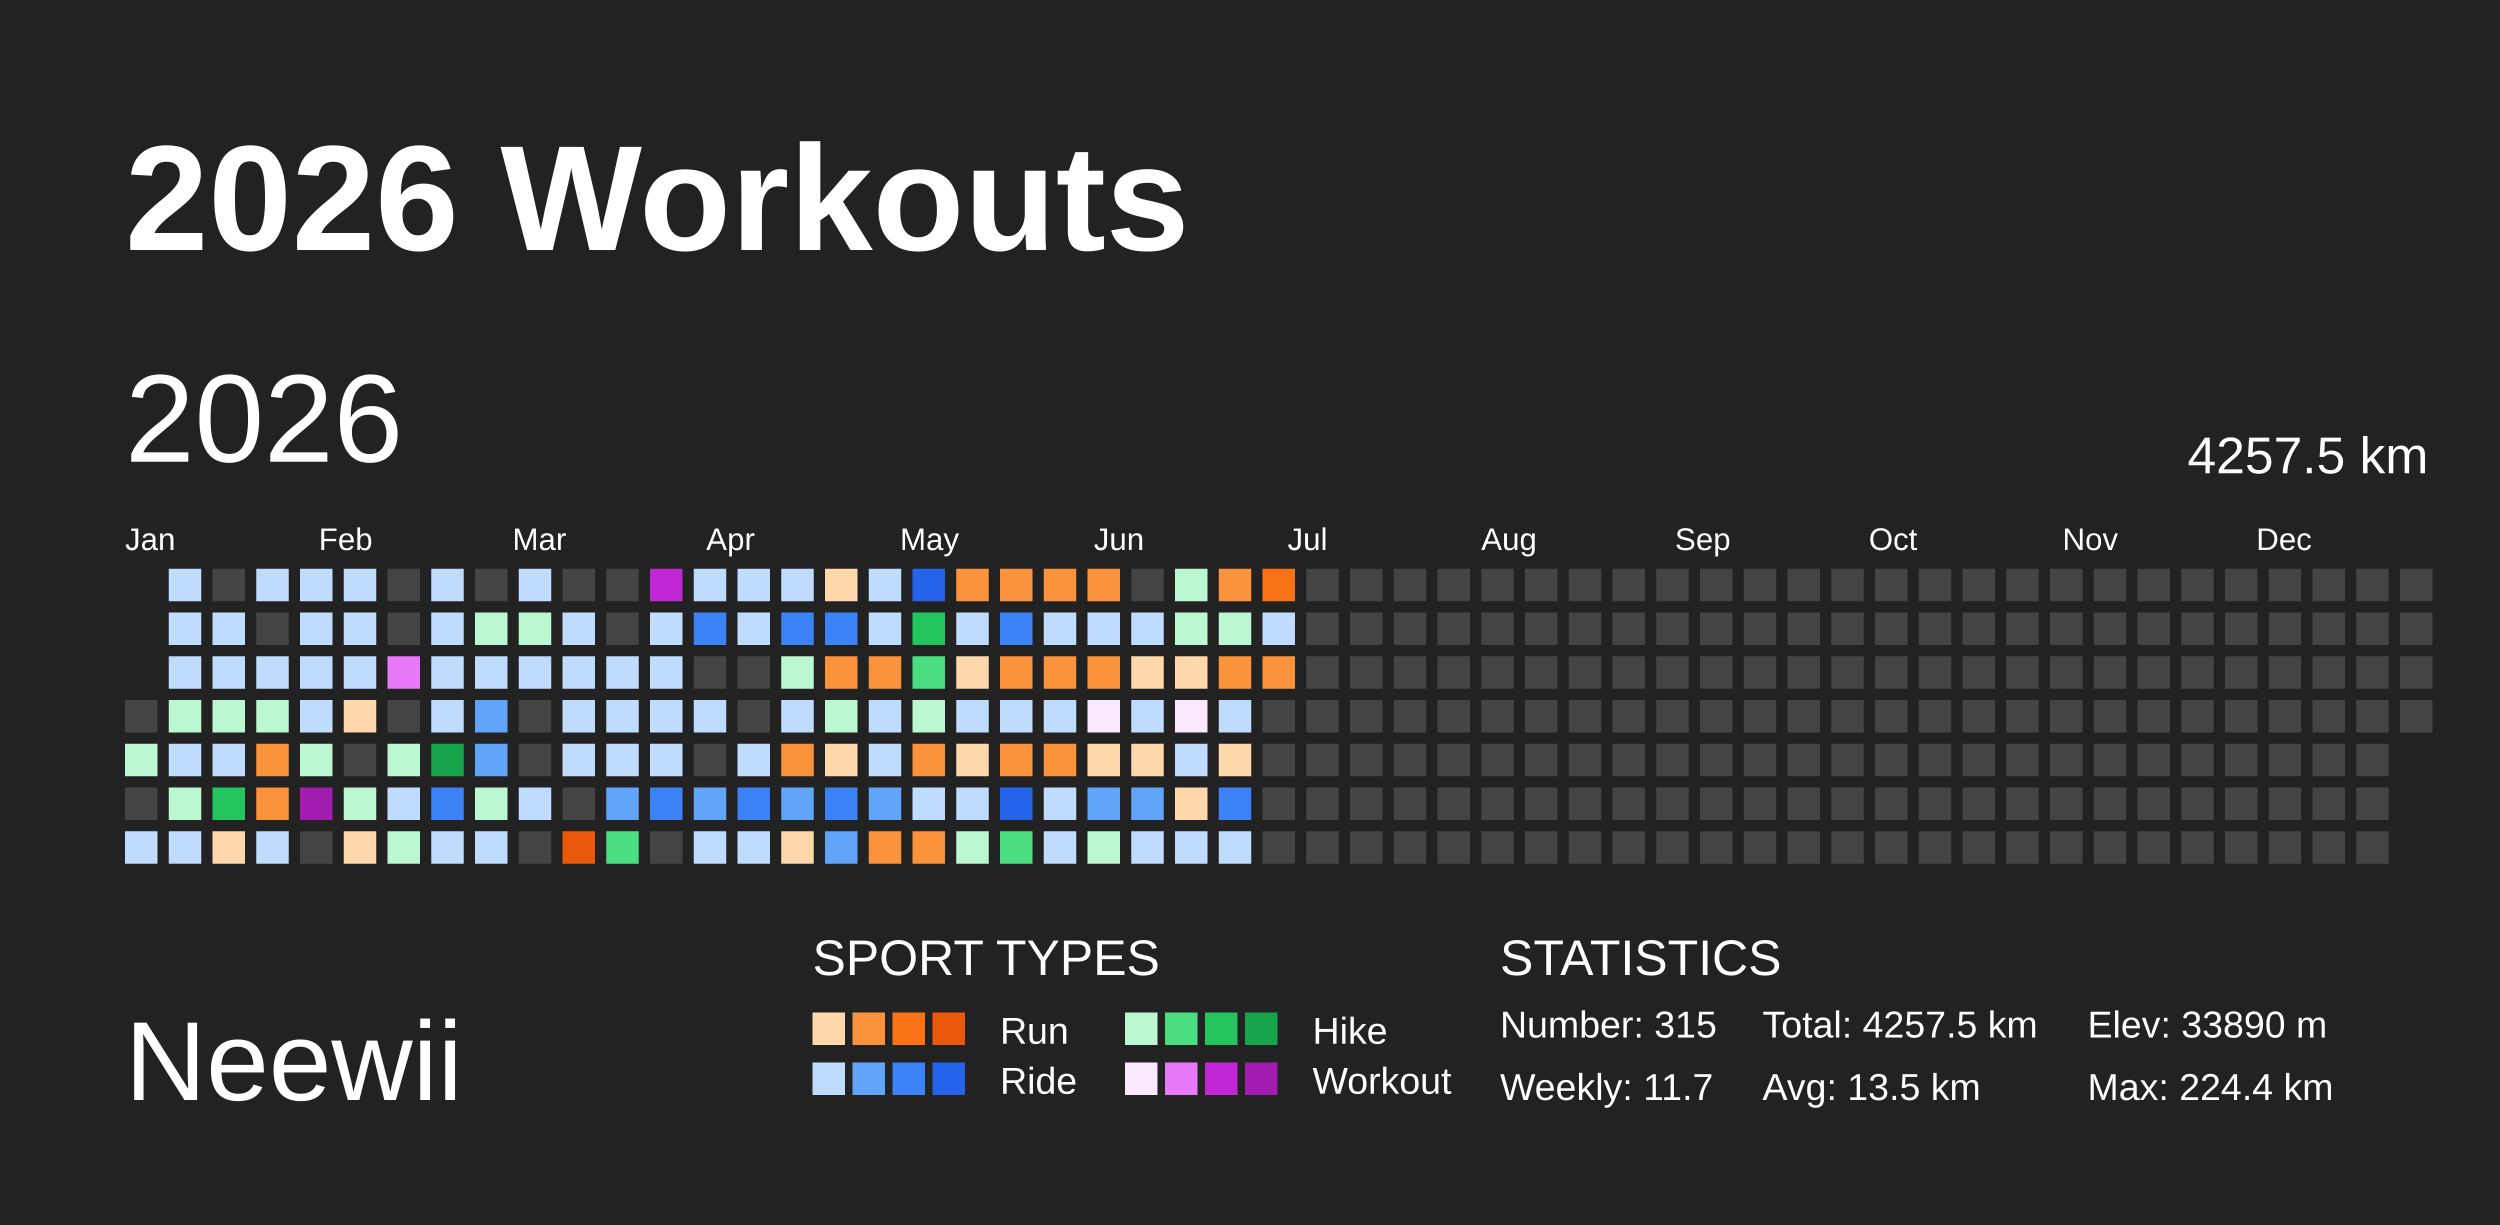
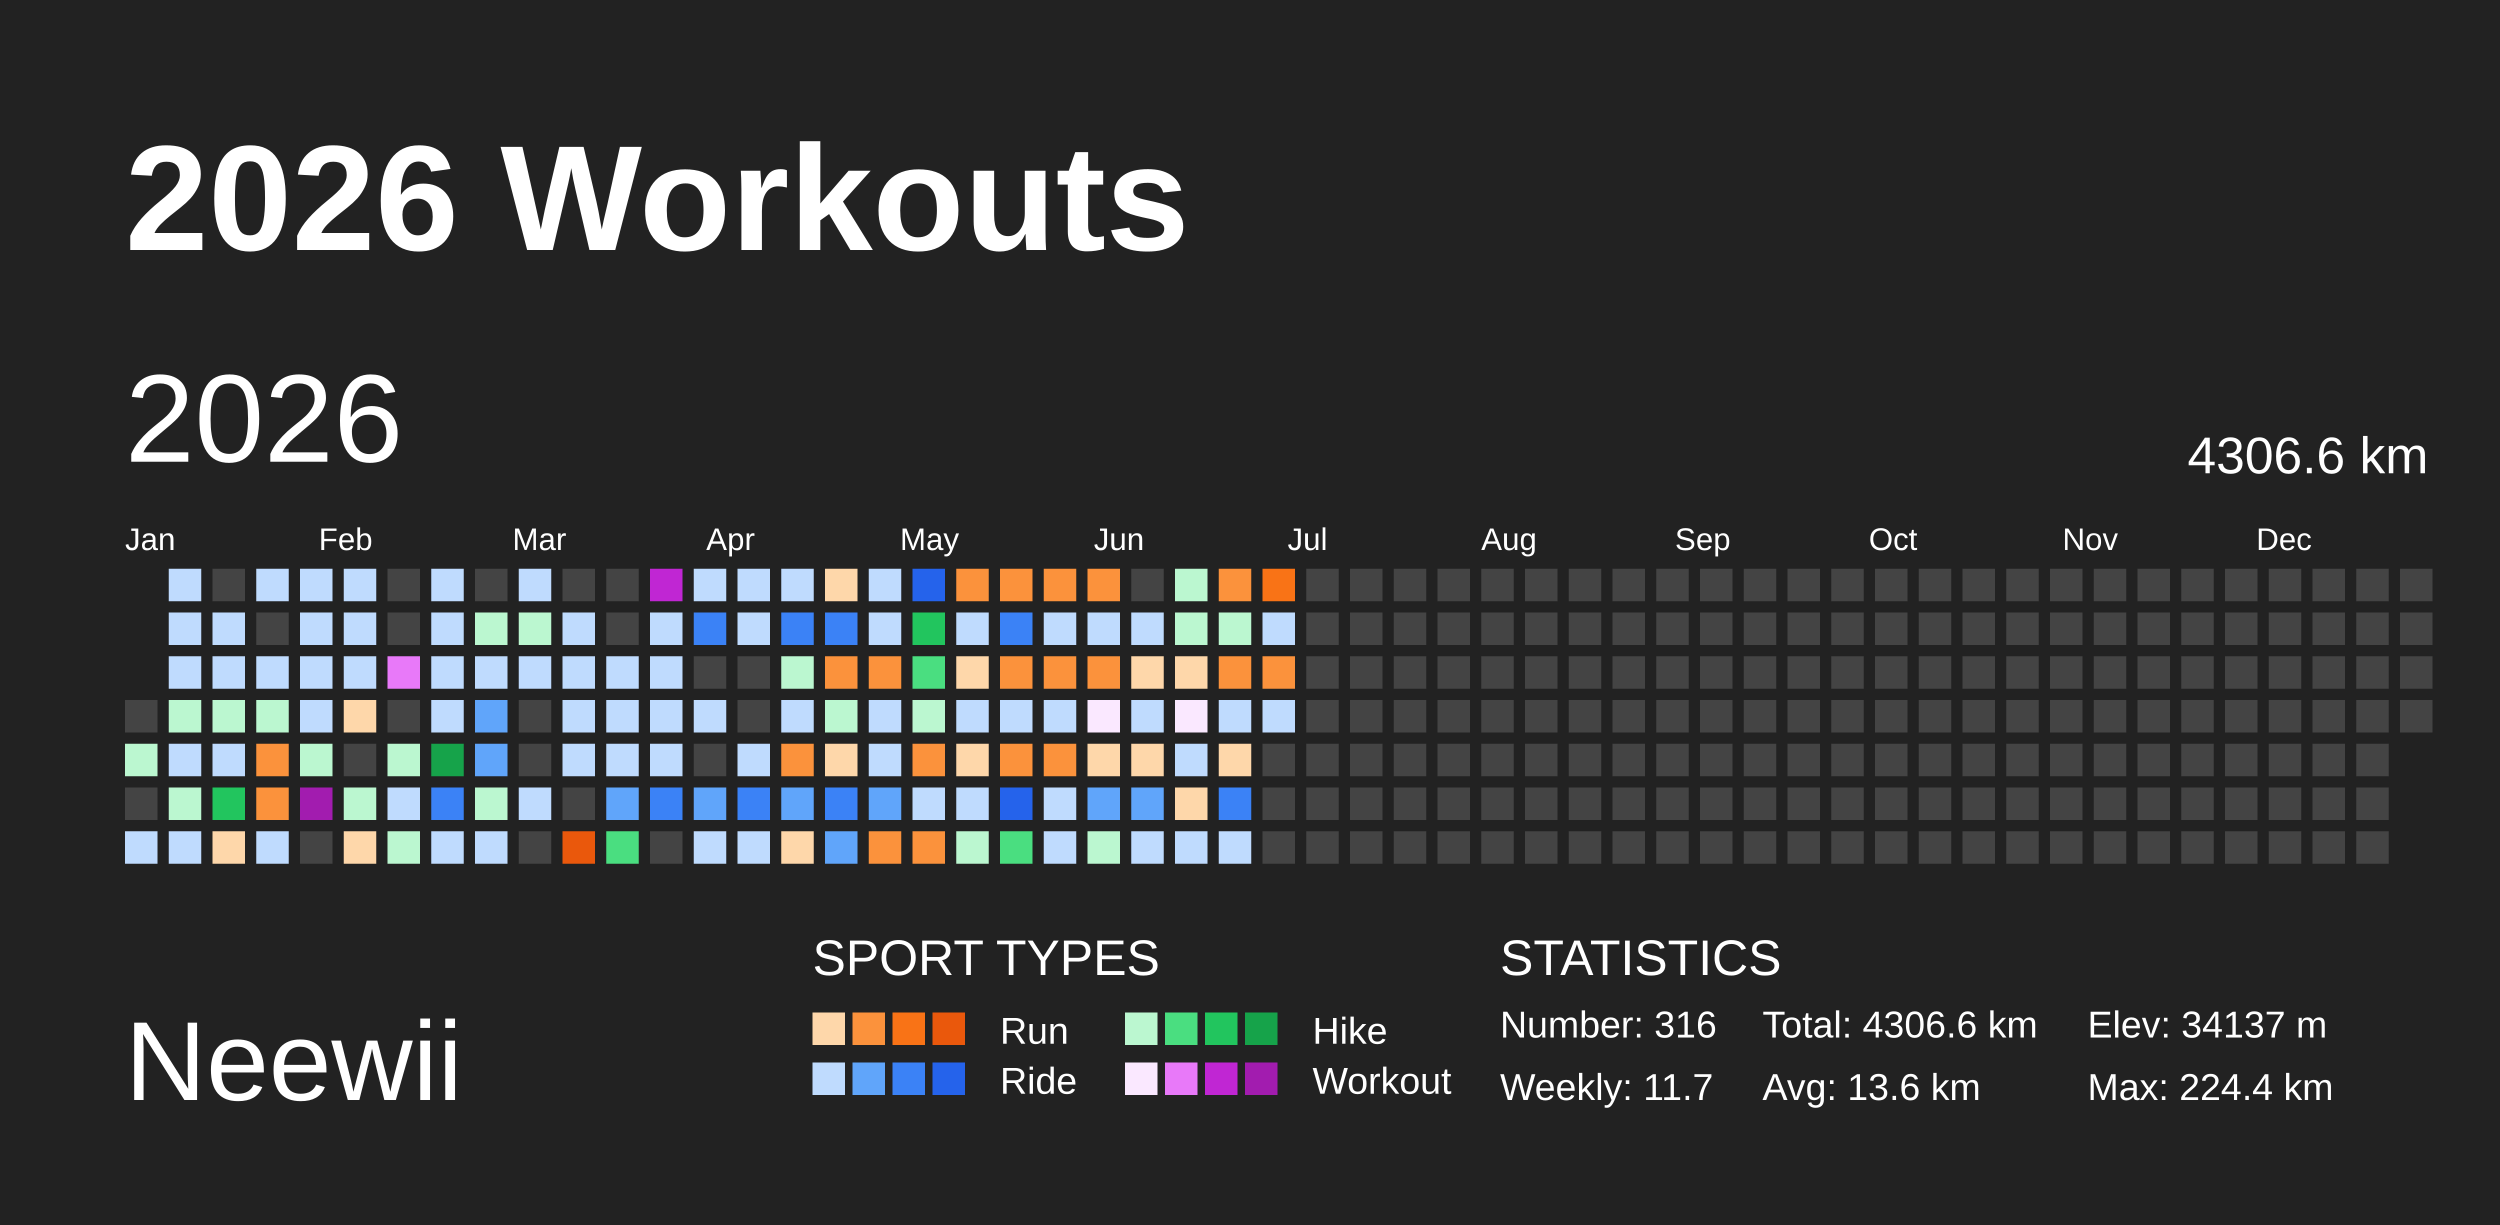
<svg xmlns="http://www.w3.org/2000/svg" baseProfile="full" height="98mm" version="1.1" viewBox="0,0,200,98" width="200mm">
  <defs />
  <rect fill="#222222" height="98" width="200" x="0" y="0" />
  <text fill="#FFFFFF" style="font-size:12px; font-family:Arial; font-weight:bold;" x="10" y="20">2026 Workouts</text>
  <text fill="#FFFFFF" style="font-size:9px; font-family:Arial" x="10" y="88">Neewii</text>
  <text fill="#FFFFFF" style="font-size:4px; font-family:Arial" x="65" y="78">SPORT TYPES</text>
  <rect fill="#fed7aa" height="2.6" width="2.6" x="65.0" y="81" />
  <rect fill="#fb923c" height="2.6" width="2.6" x="68.2" y="81" />
  <rect fill="#f97316" height="2.6" width="2.6" x="71.4" y="81" />
  <rect fill="#ea580c" height="2.6" width="2.6" x="74.6" y="81" />
  <text fill="#FFFFFF" style="font-size:3px; font-family:Arial" x="80" y="83.5">Run</text>
  <rect fill="#bbf7d0" height="2.6" width="2.6" x="90.0" y="81" />
  <rect fill="#4ade80" height="2.6" width="2.6" x="93.2" y="81" />
  <rect fill="#22c55e" height="2.6" width="2.6" x="96.4" y="81" />
  <rect fill="#16a34a" height="2.6" width="2.6" x="99.6" y="81" />
  <text fill="#FFFFFF" style="font-size:3px; font-family:Arial" x="105" y="83.5">Hike</text>
  <rect fill="#bfdbfe" height="2.6" width="2.6" x="65.0" y="85" />
  <rect fill="#60a5fa" height="2.6" width="2.6" x="68.2" y="85" />
  <rect fill="#3b82f6" height="2.6" width="2.6" x="71.4" y="85" />
  <rect fill="#2563eb" height="2.6" width="2.6" x="74.6" y="85" />
  <text fill="#FFFFFF" style="font-size:3px; font-family:Arial" x="80" y="87.5">Ride</text>
  <rect fill="#fae8ff" height="2.6" width="2.6" x="90.0" y="85" />
  <rect fill="#e879f9" height="2.6" width="2.6" x="93.2" y="85" />
  <rect fill="#c026d3" height="2.6" width="2.6" x="96.4" y="85" />
  <rect fill="#a21caf" height="2.6" width="2.6" x="99.6" y="85" />
  <text fill="#FFFFFF" style="font-size:3px; font-family:Arial" x="105" y="87.5">Workout</text>
  <text fill="#FFFFFF" style="font-size:4px; font-family:Arial" x="120" y="78">STATISTICS</text>
-   <text fill="#FFFFFF" style="font-size:3px; font-family:Arial" x="120" y="83">Number: 315</text>
+   <text fill="#FFFFFF" style="font-size:3px; font-family:Arial" x="120" y="83">Number: 316</text>
  <text fill="#FFFFFF" style="font-size:3px; font-family:Arial" x="120" y="88">Weekly: 11.7</text>
-   <text fill="#FFFFFF" style="font-size:3px; font-family:Arial" x="141" y="83">Total: 4257.5 km</text>
-   <text fill="#FFFFFF" style="font-size:3px; font-family:Arial" x="141" y="88">Avg: 13.5 km</text>
-   <text fill="#FFFFFF" style="font-size:3px; font-family:Arial" x="167" y="83">Elev: 33890 m</text>
+   <text fill="#FFFFFF" style="font-size:3px; font-family:Arial" x="141" y="83">Total: 4306.6 km</text>
+   <text fill="#FFFFFF" style="font-size:3px; font-family:Arial" x="141" y="88">Avg: 13.6 km</text>
+   <text fill="#FFFFFF" style="font-size:3px; font-family:Arial" x="167" y="83">Elev: 34137 m</text>
  <text fill="#FFFFFF" style="font-size:3px; font-family:Arial" x="167" y="88">Max: 224.4 km</text>
  <text dominant-baseline="hanging" fill="#FFFFFF" style="font-size:10.0px; font-family:Arial;" x="10" y="30">2026</text>
-   <text dominant-baseline="hanging" fill="#FFFFFF" style="font-size:4.125px; font-family:Arial;" x="175" y="35">4257.5 km</text>
+   <text dominant-baseline="hanging" fill="#FFFFFF" style="font-size:4.125px; font-family:Arial;" x="175" y="35">4306.6 km</text>
  <text fill="#FFFFFF" style="font-size:2.5px; font-family:Arial" x="10.0" y="44">Jan</text>
  <text fill="#FFFFFF" style="font-size:2.5px; font-family:Arial" x="25.5" y="44">Feb</text>
  <text fill="#FFFFFF" style="font-size:2.5px; font-family:Arial" x="41.0" y="44">Mar</text>
  <text fill="#FFFFFF" style="font-size:2.5px; font-family:Arial" x="56.5" y="44">Apr</text>
  <text fill="#FFFFFF" style="font-size:2.5px; font-family:Arial" x="72.0" y="44">May</text>
  <text fill="#FFFFFF" style="font-size:2.5px; font-family:Arial" x="87.5" y="44">Jun</text>
  <text fill="#FFFFFF" style="font-size:2.5px; font-family:Arial" x="103.0" y="44">Jul</text>
  <text fill="#FFFFFF" style="font-size:2.5px; font-family:Arial" x="118.5" y="44">Aug</text>
  <text fill="#FFFFFF" style="font-size:2.5px; font-family:Arial" x="134.0" y="44">Sep</text>
  <text fill="#FFFFFF" style="font-size:2.5px; font-family:Arial" x="149.5" y="44">Oct</text>
  <text fill="#FFFFFF" style="font-size:2.5px; font-family:Arial" x="165.0" y="44">Nov</text>
  <text fill="#FFFFFF" style="font-size:2.5px; font-family:Arial" x="180.5" y="44">Dec</text>
  <rect fill="#444444" height="2.6" width="2.6" x="10.0" y="56.0" />
  <rect fill="#bbf7d0" height="2.6" width="2.6" x="10.0" y="59.5" />
  <rect fill="#444444" height="2.6" width="2.6" x="10.0" y="63.0" />
  <rect fill="#bfdbfe" height="2.6" width="2.6" x="10.0" y="66.5" />
  <rect fill="#bfdbfe" height="2.6" width="2.6" x="13.5" y="45.5" />
  <rect fill="#bfdbfe" height="2.6" width="2.6" x="13.5" y="49.0" />
  <rect fill="#bfdbfe" height="2.6" width="2.6" x="13.5" y="52.5" />
  <rect fill="#bbf7d0" height="2.6" width="2.6" x="13.5" y="56.0" />
  <rect fill="#bfdbfe" height="2.6" width="2.6" x="13.5" y="59.5" />
  <rect fill="#bbf7d0" height="2.6" width="2.6" x="13.5" y="63.0" />
  <rect fill="#bfdbfe" height="2.6" width="2.6" x="13.5" y="66.5" />
  <rect fill="#444444" height="2.6" width="2.6" x="17.0" y="45.5" />
  <rect fill="#bfdbfe" height="2.6" width="2.6" x="17.0" y="49.0" />
  <rect fill="#bfdbfe" height="2.6" width="2.6" x="17.0" y="52.5" />
  <rect fill="#bbf7d0" height="2.6" width="2.6" x="17.0" y="56.0" />
  <rect fill="#bfdbfe" height="2.6" width="2.6" x="17.0" y="59.5" />
  <rect fill="#22c55e" height="2.6" width="2.6" x="17.0" y="63.0" />
  <rect fill="#fed7aa" height="2.6" width="2.6" x="17.0" y="66.5" />
  <rect fill="#bfdbfe" height="2.6" width="2.6" x="20.5" y="45.5" />
  <rect fill="#444444" height="2.6" width="2.6" x="20.5" y="49.0" />
  <rect fill="#bfdbfe" height="2.6" width="2.6" x="20.5" y="52.5" />
  <rect fill="#bbf7d0" height="2.6" width="2.6" x="20.5" y="56.0" />
  <rect fill="#fb923c" height="2.6" width="2.6" x="20.5" y="59.5" />
  <rect fill="#fb923c" height="2.6" width="2.6" x="20.5" y="63.0" />
  <rect fill="#bfdbfe" height="2.6" width="2.6" x="20.5" y="66.5" />
  <rect fill="#bfdbfe" height="2.6" width="2.6" x="24.0" y="45.5" />
  <rect fill="#bfdbfe" height="2.6" width="2.6" x="24.0" y="49.0" />
  <rect fill="#bfdbfe" height="2.6" width="2.6" x="24.0" y="52.5" />
  <rect fill="#bfdbfe" height="2.6" width="2.6" x="24.0" y="56.0" />
  <rect fill="#bbf7d0" height="2.6" width="2.6" x="24.0" y="59.5" />
  <rect fill="#a21caf" height="2.6" width="2.6" x="24.0" y="63.0" />
  <rect fill="#444444" height="2.6" width="2.6" x="24.0" y="66.5" />
  <rect fill="#bfdbfe" height="2.6" width="2.6" x="27.5" y="45.5" />
  <rect fill="#bfdbfe" height="2.6" width="2.6" x="27.5" y="49.0" />
  <rect fill="#bfdbfe" height="2.6" width="2.6" x="27.5" y="52.5" />
  <rect fill="#fed7aa" height="2.6" width="2.6" x="27.5" y="56.0" />
  <rect fill="#444444" height="2.6" width="2.6" x="27.5" y="59.5" />
  <rect fill="#bbf7d0" height="2.6" width="2.6" x="27.5" y="63.0" />
  <rect fill="#fed7aa" height="2.6" width="2.6" x="27.5" y="66.5" />
  <rect fill="#444444" height="2.6" width="2.6" x="31.0" y="45.5" />
  <rect fill="#444444" height="2.6" width="2.6" x="31.0" y="49.0" />
  <rect fill="#e879f9" height="2.6" width="2.6" x="31.0" y="52.5" />
  <rect fill="#444444" height="2.6" width="2.6" x="31.0" y="56.0" />
  <rect fill="#bbf7d0" height="2.6" width="2.6" x="31.0" y="59.5" />
  <rect fill="#bfdbfe" height="2.6" width="2.6" x="31.0" y="63.0" />
  <rect fill="#bbf7d0" height="2.6" width="2.6" x="31.0" y="66.5" />
  <rect fill="#bfdbfe" height="2.6" width="2.6" x="34.5" y="45.5" />
  <rect fill="#bfdbfe" height="2.6" width="2.6" x="34.5" y="49.0" />
  <rect fill="#bfdbfe" height="2.6" width="2.6" x="34.5" y="52.5" />
  <rect fill="#bfdbfe" height="2.6" width="2.6" x="34.5" y="56.0" />
  <rect fill="#16a34a" height="2.6" width="2.6" x="34.5" y="59.5" />
  <rect fill="#3b82f6" height="2.6" width="2.6" x="34.5" y="63.0" />
  <rect fill="#bfdbfe" height="2.6" width="2.6" x="34.5" y="66.5" />
  <rect fill="#444444" height="2.6" width="2.6" x="38.0" y="45.5" />
  <rect fill="#bbf7d0" height="2.6" width="2.6" x="38.0" y="49.0" />
  <rect fill="#bfdbfe" height="2.6" width="2.6" x="38.0" y="52.5" />
  <rect fill="#60a5fa" height="2.6" width="2.6" x="38.0" y="56.0" />
  <rect fill="#60a5fa" height="2.6" width="2.6" x="38.0" y="59.5" />
  <rect fill="#bbf7d0" height="2.6" width="2.6" x="38.0" y="63.0" />
  <rect fill="#bfdbfe" height="2.6" width="2.6" x="38.0" y="66.5" />
  <rect fill="#bfdbfe" height="2.6" width="2.6" x="41.5" y="45.5" />
  <rect fill="#bbf7d0" height="2.6" width="2.6" x="41.5" y="49.0" />
  <rect fill="#bfdbfe" height="2.6" width="2.6" x="41.5" y="52.5" />
  <rect fill="#444444" height="2.6" width="2.6" x="41.5" y="56.0" />
  <rect fill="#444444" height="2.6" width="2.6" x="41.5" y="59.5" />
  <rect fill="#bfdbfe" height="2.6" width="2.6" x="41.5" y="63.0" />
  <rect fill="#444444" height="2.6" width="2.6" x="41.5" y="66.5" />
  <rect fill="#444444" height="2.6" width="2.6" x="45.0" y="45.5" />
  <rect fill="#bfdbfe" height="2.6" width="2.6" x="45.0" y="49.0" />
  <rect fill="#bfdbfe" height="2.6" width="2.6" x="45.0" y="52.5" />
  <rect fill="#bfdbfe" height="2.6" width="2.6" x="45.0" y="56.0" />
  <rect fill="#bfdbfe" height="2.6" width="2.6" x="45.0" y="59.5" />
  <rect fill="#444444" height="2.6" width="2.6" x="45.0" y="63.0" />
  <rect fill="#ea580c" height="2.6" width="2.6" x="45.0" y="66.5" />
  <rect fill="#444444" height="2.6" width="2.6" x="48.5" y="45.5" />
  <rect fill="#444444" height="2.6" width="2.6" x="48.5" y="49.0" />
  <rect fill="#bfdbfe" height="2.6" width="2.6" x="48.5" y="52.5" />
  <rect fill="#bfdbfe" height="2.6" width="2.6" x="48.5" y="56.0" />
  <rect fill="#bfdbfe" height="2.6" width="2.6" x="48.5" y="59.5" />
  <rect fill="#60a5fa" height="2.6" width="2.6" x="48.5" y="63.0" />
  <rect fill="#4ade80" height="2.6" width="2.6" x="48.5" y="66.5" />
  <rect fill="#c026d3" height="2.6" width="2.6" x="52.0" y="45.5" />
  <rect fill="#bfdbfe" height="2.6" width="2.6" x="52.0" y="49.0" />
  <rect fill="#bfdbfe" height="2.6" width="2.6" x="52.0" y="52.5" />
  <rect fill="#bfdbfe" height="2.6" width="2.6" x="52.0" y="56.0" />
  <rect fill="#bfdbfe" height="2.6" width="2.6" x="52.0" y="59.5" />
  <rect fill="#3b82f6" height="2.6" width="2.6" x="52.0" y="63.0" />
  <rect fill="#444444" height="2.6" width="2.6" x="52.0" y="66.5" />
  <rect fill="#bfdbfe" height="2.6" width="2.6" x="55.5" y="45.5" />
  <rect fill="#3b82f6" height="2.6" width="2.6" x="55.5" y="49.0" />
  <rect fill="#444444" height="2.6" width="2.6" x="55.5" y="52.5" />
  <rect fill="#bfdbfe" height="2.6" width="2.6" x="55.5" y="56.0" />
  <rect fill="#444444" height="2.6" width="2.6" x="55.5" y="59.5" />
  <rect fill="#60a5fa" height="2.6" width="2.6" x="55.5" y="63.0" />
  <rect fill="#bfdbfe" height="2.6" width="2.6" x="55.5" y="66.5" />
  <rect fill="#bfdbfe" height="2.6" width="2.6" x="59.0" y="45.5" />
  <rect fill="#bfdbfe" height="2.6" width="2.6" x="59.0" y="49.0" />
  <rect fill="#444444" height="2.6" width="2.6" x="59.0" y="52.5" />
  <rect fill="#444444" height="2.6" width="2.6" x="59.0" y="56.0" />
  <rect fill="#bfdbfe" height="2.6" width="2.6" x="59.0" y="59.5" />
  <rect fill="#3b82f6" height="2.6" width="2.6" x="59.0" y="63.0" />
  <rect fill="#bfdbfe" height="2.6" width="2.6" x="59.0" y="66.5" />
  <rect fill="#bfdbfe" height="2.6" width="2.6" x="62.5" y="45.5" />
  <rect fill="#3b82f6" height="2.6" width="2.6" x="62.5" y="49.0" />
  <rect fill="#bbf7d0" height="2.6" width="2.6" x="62.5" y="52.5" />
  <rect fill="#bfdbfe" height="2.6" width="2.6" x="62.5" y="56.0" />
  <rect fill="#fb923c" height="2.6" width="2.6" x="62.5" y="59.5" />
  <rect fill="#60a5fa" height="2.6" width="2.6" x="62.5" y="63.0" />
  <rect fill="#fed7aa" height="2.6" width="2.6" x="62.5" y="66.5" />
  <rect fill="#fed7aa" height="2.6" width="2.6" x="66.0" y="45.5" />
  <rect fill="#3b82f6" height="2.6" width="2.6" x="66.0" y="49.0" />
  <rect fill="#fb923c" height="2.6" width="2.6" x="66.0" y="52.5" />
  <rect fill="#bbf7d0" height="2.6" width="2.6" x="66.0" y="56.0" />
  <rect fill="#fed7aa" height="2.6" width="2.6" x="66.0" y="59.5" />
  <rect fill="#3b82f6" height="2.6" width="2.6" x="66.0" y="63.0" />
  <rect fill="#60a5fa" height="2.6" width="2.6" x="66.0" y="66.5" />
  <rect fill="#bfdbfe" height="2.6" width="2.6" x="69.5" y="45.5" />
  <rect fill="#bfdbfe" height="2.6" width="2.6" x="69.5" y="49.0" />
  <rect fill="#fb923c" height="2.6" width="2.6" x="69.5" y="52.5" />
  <rect fill="#bfdbfe" height="2.6" width="2.6" x="69.5" y="56.0" />
  <rect fill="#bfdbfe" height="2.6" width="2.6" x="69.5" y="59.5" />
  <rect fill="#60a5fa" height="2.6" width="2.6" x="69.5" y="63.0" />
  <rect fill="#fb923c" height="2.6" width="2.6" x="69.5" y="66.5" />
  <rect fill="#2563eb" height="2.6" width="2.6" x="73.0" y="45.5" />
  <rect fill="#22c55e" height="2.6" width="2.6" x="73.0" y="49.0" />
  <rect fill="#4ade80" height="2.6" width="2.6" x="73.0" y="52.5" />
  <rect fill="#bbf7d0" height="2.6" width="2.6" x="73.0" y="56.0" />
  <rect fill="#fb923c" height="2.6" width="2.6" x="73.0" y="59.5" />
  <rect fill="#bfdbfe" height="2.6" width="2.6" x="73.0" y="63.0" />
  <rect fill="#fb923c" height="2.6" width="2.6" x="73.0" y="66.5" />
  <rect fill="#fb923c" height="2.6" width="2.6" x="76.5" y="45.5" />
  <rect fill="#bfdbfe" height="2.6" width="2.6" x="76.5" y="49.0" />
  <rect fill="#fed7aa" height="2.6" width="2.6" x="76.5" y="52.5" />
  <rect fill="#bfdbfe" height="2.6" width="2.6" x="76.5" y="56.0" />
  <rect fill="#fed7aa" height="2.6" width="2.6" x="76.5" y="59.5" />
  <rect fill="#bfdbfe" height="2.6" width="2.6" x="76.5" y="63.0" />
  <rect fill="#bbf7d0" height="2.6" width="2.6" x="76.5" y="66.5" />
  <rect fill="#fb923c" height="2.6" width="2.6" x="80.0" y="45.5" />
  <rect fill="#3b82f6" height="2.6" width="2.6" x="80.0" y="49.0" />
  <rect fill="#fb923c" height="2.6" width="2.6" x="80.0" y="52.5" />
  <rect fill="#bfdbfe" height="2.6" width="2.6" x="80.0" y="56.0" />
  <rect fill="#fb923c" height="2.6" width="2.6" x="80.0" y="59.5" />
  <rect fill="#2563eb" height="2.6" width="2.6" x="80.0" y="63.0" />
  <rect fill="#4ade80" height="2.6" width="2.6" x="80.0" y="66.5" />
  <rect fill="#fb923c" height="2.6" width="2.6" x="83.5" y="45.5" />
  <rect fill="#bfdbfe" height="2.6" width="2.6" x="83.5" y="49.0" />
  <rect fill="#fb923c" height="2.6" width="2.6" x="83.5" y="52.5" />
  <rect fill="#bfdbfe" height="2.6" width="2.6" x="83.5" y="56.0" />
  <rect fill="#fb923c" height="2.6" width="2.6" x="83.5" y="59.5" />
  <rect fill="#bfdbfe" height="2.6" width="2.6" x="83.5" y="63.0" />
  <rect fill="#bfdbfe" height="2.6" width="2.6" x="83.5" y="66.5" />
  <rect fill="#fb923c" height="2.6" width="2.6" x="87.0" y="45.5" />
  <rect fill="#bfdbfe" height="2.6" width="2.6" x="87.0" y="49.0" />
  <rect fill="#fb923c" height="2.6" width="2.6" x="87.0" y="52.5" />
  <rect fill="#fae8ff" height="2.6" width="2.6" x="87.0" y="56.0" />
  <rect fill="#fed7aa" height="2.6" width="2.6" x="87.0" y="59.5" />
  <rect fill="#60a5fa" height="2.6" width="2.6" x="87.0" y="63.0" />
  <rect fill="#bbf7d0" height="2.6" width="2.6" x="87.0" y="66.5" />
  <rect fill="#444444" height="2.6" width="2.6" x="90.5" y="45.5" />
  <rect fill="#bfdbfe" height="2.6" width="2.6" x="90.5" y="49.0" />
  <rect fill="#fed7aa" height="2.6" width="2.6" x="90.5" y="52.5" />
  <rect fill="#bfdbfe" height="2.6" width="2.6" x="90.5" y="56.0" />
  <rect fill="#fed7aa" height="2.6" width="2.6" x="90.5" y="59.5" />
  <rect fill="#60a5fa" height="2.6" width="2.6" x="90.5" y="63.0" />
  <rect fill="#bfdbfe" height="2.6" width="2.6" x="90.5" y="66.5" />
  <rect fill="#bbf7d0" height="2.6" width="2.6" x="94.0" y="45.5" />
  <rect fill="#bbf7d0" height="2.6" width="2.6" x="94.0" y="49.0" />
  <rect fill="#fed7aa" height="2.6" width="2.6" x="94.0" y="52.5" />
  <rect fill="#fae8ff" height="2.6" width="2.6" x="94.0" y="56.0" />
  <rect fill="#bfdbfe" height="2.6" width="2.6" x="94.0" y="59.5" />
  <rect fill="#fed7aa" height="2.6" width="2.6" x="94.0" y="63.0" />
  <rect fill="#bfdbfe" height="2.6" width="2.6" x="94.0" y="66.5" />
  <rect fill="#fb923c" height="2.6" width="2.6" x="97.5" y="45.5" />
  <rect fill="#bbf7d0" height="2.6" width="2.6" x="97.5" y="49.0" />
  <rect fill="#fb923c" height="2.6" width="2.6" x="97.5" y="52.5" />
  <rect fill="#bfdbfe" height="2.6" width="2.6" x="97.5" y="56.0" />
  <rect fill="#fed7aa" height="2.6" width="2.6" x="97.5" y="59.5" />
  <rect fill="#3b82f6" height="2.6" width="2.6" x="97.5" y="63.0" />
  <rect fill="#bfdbfe" height="2.6" width="2.6" x="97.5" y="66.5" />
  <rect fill="#f97316" height="2.6" width="2.6" x="101.0" y="45.5" />
  <rect fill="#bfdbfe" height="2.6" width="2.6" x="101.0" y="49.0" />
  <rect fill="#fb923c" height="2.6" width="2.6" x="101.0" y="52.5" />
-   <rect fill="#444444" height="2.6" width="2.6" x="101.0" y="56.0" />
+   <rect fill="#bfdbfe" height="2.6" width="2.6" x="101.0" y="56.0" />
  <rect fill="#444444" height="2.6" width="2.6" x="101.0" y="59.5" />
  <rect fill="#444444" height="2.6" width="2.6" x="101.0" y="63.0" />
  <rect fill="#444444" height="2.6" width="2.6" x="101.0" y="66.5" />
  <rect fill="#444444" height="2.6" width="2.6" x="104.5" y="45.5" />
  <rect fill="#444444" height="2.6" width="2.6" x="104.5" y="49.0" />
  <rect fill="#444444" height="2.6" width="2.6" x="104.5" y="52.5" />
  <rect fill="#444444" height="2.6" width="2.6" x="104.5" y="56.0" />
  <rect fill="#444444" height="2.6" width="2.6" x="104.5" y="59.5" />
  <rect fill="#444444" height="2.6" width="2.6" x="104.5" y="63.0" />
  <rect fill="#444444" height="2.6" width="2.6" x="104.5" y="66.5" />
  <rect fill="#444444" height="2.6" width="2.6" x="108.0" y="45.5" />
  <rect fill="#444444" height="2.6" width="2.6" x="108.0" y="49.0" />
  <rect fill="#444444" height="2.6" width="2.6" x="108.0" y="52.5" />
  <rect fill="#444444" height="2.6" width="2.6" x="108.0" y="56.0" />
  <rect fill="#444444" height="2.6" width="2.6" x="108.0" y="59.5" />
  <rect fill="#444444" height="2.6" width="2.6" x="108.0" y="63.0" />
  <rect fill="#444444" height="2.6" width="2.6" x="108.0" y="66.5" />
  <rect fill="#444444" height="2.6" width="2.6" x="111.5" y="45.5" />
  <rect fill="#444444" height="2.6" width="2.6" x="111.5" y="49.0" />
  <rect fill="#444444" height="2.6" width="2.6" x="111.5" y="52.5" />
  <rect fill="#444444" height="2.6" width="2.6" x="111.5" y="56.0" />
  <rect fill="#444444" height="2.6" width="2.6" x="111.5" y="59.5" />
  <rect fill="#444444" height="2.6" width="2.6" x="111.5" y="63.0" />
  <rect fill="#444444" height="2.6" width="2.6" x="111.5" y="66.5" />
  <rect fill="#444444" height="2.6" width="2.6" x="115.0" y="45.5" />
  <rect fill="#444444" height="2.6" width="2.6" x="115.0" y="49.0" />
  <rect fill="#444444" height="2.6" width="2.6" x="115.0" y="52.5" />
  <rect fill="#444444" height="2.6" width="2.6" x="115.0" y="56.0" />
  <rect fill="#444444" height="2.6" width="2.6" x="115.0" y="59.5" />
  <rect fill="#444444" height="2.6" width="2.6" x="115.0" y="63.0" />
  <rect fill="#444444" height="2.6" width="2.6" x="115.0" y="66.5" />
  <rect fill="#444444" height="2.6" width="2.6" x="118.5" y="45.5" />
  <rect fill="#444444" height="2.6" width="2.6" x="118.5" y="49.0" />
  <rect fill="#444444" height="2.6" width="2.6" x="118.5" y="52.5" />
  <rect fill="#444444" height="2.6" width="2.6" x="118.5" y="56.0" />
  <rect fill="#444444" height="2.6" width="2.6" x="118.5" y="59.5" />
  <rect fill="#444444" height="2.6" width="2.6" x="118.5" y="63.0" />
  <rect fill="#444444" height="2.6" width="2.6" x="118.5" y="66.5" />
  <rect fill="#444444" height="2.6" width="2.6" x="122.0" y="45.5" />
  <rect fill="#444444" height="2.6" width="2.6" x="122.0" y="49.0" />
  <rect fill="#444444" height="2.6" width="2.6" x="122.0" y="52.5" />
  <rect fill="#444444" height="2.6" width="2.6" x="122.0" y="56.0" />
  <rect fill="#444444" height="2.6" width="2.6" x="122.0" y="59.5" />
  <rect fill="#444444" height="2.6" width="2.6" x="122.0" y="63.0" />
  <rect fill="#444444" height="2.6" width="2.6" x="122.0" y="66.5" />
  <rect fill="#444444" height="2.6" width="2.6" x="125.5" y="45.5" />
  <rect fill="#444444" height="2.6" width="2.6" x="125.5" y="49.0" />
  <rect fill="#444444" height="2.6" width="2.6" x="125.5" y="52.5" />
  <rect fill="#444444" height="2.6" width="2.6" x="125.5" y="56.0" />
  <rect fill="#444444" height="2.6" width="2.6" x="125.5" y="59.5" />
  <rect fill="#444444" height="2.6" width="2.6" x="125.5" y="63.0" />
  <rect fill="#444444" height="2.6" width="2.6" x="125.5" y="66.5" />
  <rect fill="#444444" height="2.6" width="2.6" x="129.0" y="45.5" />
  <rect fill="#444444" height="2.6" width="2.6" x="129.0" y="49.0" />
  <rect fill="#444444" height="2.6" width="2.6" x="129.0" y="52.5" />
  <rect fill="#444444" height="2.6" width="2.6" x="129.0" y="56.0" />
  <rect fill="#444444" height="2.6" width="2.6" x="129.0" y="59.5" />
  <rect fill="#444444" height="2.6" width="2.6" x="129.0" y="63.0" />
  <rect fill="#444444" height="2.6" width="2.6" x="129.0" y="66.5" />
  <rect fill="#444444" height="2.6" width="2.6" x="132.5" y="45.5" />
  <rect fill="#444444" height="2.6" width="2.6" x="132.5" y="49.0" />
  <rect fill="#444444" height="2.6" width="2.6" x="132.5" y="52.5" />
  <rect fill="#444444" height="2.6" width="2.6" x="132.5" y="56.0" />
  <rect fill="#444444" height="2.6" width="2.6" x="132.5" y="59.5" />
  <rect fill="#444444" height="2.6" width="2.6" x="132.5" y="63.0" />
  <rect fill="#444444" height="2.6" width="2.6" x="132.5" y="66.5" />
  <rect fill="#444444" height="2.6" width="2.6" x="136.0" y="45.5" />
  <rect fill="#444444" height="2.6" width="2.6" x="136.0" y="49.0" />
  <rect fill="#444444" height="2.6" width="2.6" x="136.0" y="52.5" />
  <rect fill="#444444" height="2.6" width="2.6" x="136.0" y="56.0" />
  <rect fill="#444444" height="2.6" width="2.6" x="136.0" y="59.5" />
  <rect fill="#444444" height="2.6" width="2.6" x="136.0" y="63.0" />
  <rect fill="#444444" height="2.6" width="2.6" x="136.0" y="66.5" />
  <rect fill="#444444" height="2.6" width="2.6" x="139.5" y="45.5" />
  <rect fill="#444444" height="2.6" width="2.6" x="139.5" y="49.0" />
  <rect fill="#444444" height="2.6" width="2.6" x="139.5" y="52.5" />
  <rect fill="#444444" height="2.6" width="2.6" x="139.5" y="56.0" />
  <rect fill="#444444" height="2.6" width="2.6" x="139.5" y="59.5" />
  <rect fill="#444444" height="2.6" width="2.6" x="139.5" y="63.0" />
  <rect fill="#444444" height="2.6" width="2.6" x="139.5" y="66.5" />
  <rect fill="#444444" height="2.6" width="2.6" x="143.0" y="45.5" />
  <rect fill="#444444" height="2.6" width="2.6" x="143.0" y="49.0" />
  <rect fill="#444444" height="2.6" width="2.6" x="143.0" y="52.5" />
  <rect fill="#444444" height="2.6" width="2.6" x="143.0" y="56.0" />
  <rect fill="#444444" height="2.6" width="2.6" x="143.0" y="59.5" />
  <rect fill="#444444" height="2.6" width="2.6" x="143.0" y="63.0" />
  <rect fill="#444444" height="2.6" width="2.6" x="143.0" y="66.5" />
  <rect fill="#444444" height="2.6" width="2.6" x="146.5" y="45.5" />
  <rect fill="#444444" height="2.6" width="2.6" x="146.5" y="49.0" />
  <rect fill="#444444" height="2.6" width="2.6" x="146.5" y="52.5" />
  <rect fill="#444444" height="2.6" width="2.6" x="146.5" y="56.0" />
  <rect fill="#444444" height="2.6" width="2.6" x="146.5" y="59.5" />
  <rect fill="#444444" height="2.6" width="2.6" x="146.5" y="63.0" />
  <rect fill="#444444" height="2.6" width="2.6" x="146.5" y="66.5" />
  <rect fill="#444444" height="2.6" width="2.6" x="150.0" y="45.5" />
  <rect fill="#444444" height="2.6" width="2.6" x="150.0" y="49.0" />
  <rect fill="#444444" height="2.6" width="2.6" x="150.0" y="52.5" />
  <rect fill="#444444" height="2.6" width="2.6" x="150.0" y="56.0" />
  <rect fill="#444444" height="2.6" width="2.6" x="150.0" y="59.5" />
  <rect fill="#444444" height="2.6" width="2.6" x="150.0" y="63.0" />
  <rect fill="#444444" height="2.6" width="2.6" x="150.0" y="66.5" />
  <rect fill="#444444" height="2.6" width="2.6" x="153.5" y="45.5" />
  <rect fill="#444444" height="2.6" width="2.6" x="153.5" y="49.0" />
  <rect fill="#444444" height="2.6" width="2.6" x="153.5" y="52.5" />
  <rect fill="#444444" height="2.6" width="2.6" x="153.5" y="56.0" />
  <rect fill="#444444" height="2.6" width="2.6" x="153.5" y="59.5" />
  <rect fill="#444444" height="2.6" width="2.6" x="153.5" y="63.0" />
  <rect fill="#444444" height="2.6" width="2.6" x="153.5" y="66.5" />
  <rect fill="#444444" height="2.6" width="2.6" x="157.0" y="45.5" />
  <rect fill="#444444" height="2.6" width="2.6" x="157.0" y="49.0" />
  <rect fill="#444444" height="2.6" width="2.6" x="157.0" y="52.5" />
  <rect fill="#444444" height="2.6" width="2.6" x="157.0" y="56.0" />
  <rect fill="#444444" height="2.6" width="2.6" x="157.0" y="59.5" />
  <rect fill="#444444" height="2.6" width="2.6" x="157.0" y="63.0" />
  <rect fill="#444444" height="2.6" width="2.6" x="157.0" y="66.5" />
  <rect fill="#444444" height="2.6" width="2.6" x="160.5" y="45.5" />
  <rect fill="#444444" height="2.6" width="2.6" x="160.5" y="49.0" />
  <rect fill="#444444" height="2.6" width="2.6" x="160.5" y="52.5" />
  <rect fill="#444444" height="2.6" width="2.6" x="160.5" y="56.0" />
  <rect fill="#444444" height="2.6" width="2.6" x="160.5" y="59.5" />
  <rect fill="#444444" height="2.6" width="2.6" x="160.5" y="63.0" />
  <rect fill="#444444" height="2.6" width="2.6" x="160.5" y="66.5" />
  <rect fill="#444444" height="2.6" width="2.6" x="164.0" y="45.5" />
  <rect fill="#444444" height="2.6" width="2.6" x="164.0" y="49.0" />
  <rect fill="#444444" height="2.6" width="2.6" x="164.0" y="52.5" />
  <rect fill="#444444" height="2.6" width="2.6" x="164.0" y="56.0" />
  <rect fill="#444444" height="2.6" width="2.6" x="164.0" y="59.5" />
  <rect fill="#444444" height="2.6" width="2.6" x="164.0" y="63.0" />
  <rect fill="#444444" height="2.6" width="2.6" x="164.0" y="66.5" />
  <rect fill="#444444" height="2.6" width="2.6" x="167.5" y="45.5" />
  <rect fill="#444444" height="2.6" width="2.6" x="167.5" y="49.0" />
  <rect fill="#444444" height="2.6" width="2.6" x="167.5" y="52.5" />
  <rect fill="#444444" height="2.6" width="2.6" x="167.5" y="56.0" />
  <rect fill="#444444" height="2.6" width="2.6" x="167.5" y="59.5" />
  <rect fill="#444444" height="2.6" width="2.6" x="167.5" y="63.0" />
  <rect fill="#444444" height="2.6" width="2.6" x="167.5" y="66.5" />
  <rect fill="#444444" height="2.6" width="2.6" x="171.0" y="45.5" />
  <rect fill="#444444" height="2.6" width="2.6" x="171.0" y="49.0" />
  <rect fill="#444444" height="2.6" width="2.6" x="171.0" y="52.5" />
  <rect fill="#444444" height="2.6" width="2.6" x="171.0" y="56.0" />
  <rect fill="#444444" height="2.6" width="2.6" x="171.0" y="59.5" />
  <rect fill="#444444" height="2.6" width="2.6" x="171.0" y="63.0" />
  <rect fill="#444444" height="2.6" width="2.6" x="171.0" y="66.5" />
  <rect fill="#444444" height="2.6" width="2.6" x="174.5" y="45.5" />
  <rect fill="#444444" height="2.6" width="2.6" x="174.5" y="49.0" />
  <rect fill="#444444" height="2.6" width="2.6" x="174.5" y="52.5" />
  <rect fill="#444444" height="2.6" width="2.6" x="174.5" y="56.0" />
  <rect fill="#444444" height="2.6" width="2.6" x="174.5" y="59.5" />
  <rect fill="#444444" height="2.6" width="2.6" x="174.5" y="63.0" />
  <rect fill="#444444" height="2.6" width="2.6" x="174.5" y="66.5" />
  <rect fill="#444444" height="2.6" width="2.6" x="178.0" y="45.5" />
  <rect fill="#444444" height="2.6" width="2.6" x="178.0" y="49.0" />
  <rect fill="#444444" height="2.6" width="2.6" x="178.0" y="52.5" />
  <rect fill="#444444" height="2.6" width="2.6" x="178.0" y="56.0" />
  <rect fill="#444444" height="2.6" width="2.6" x="178.0" y="59.5" />
  <rect fill="#444444" height="2.6" width="2.6" x="178.0" y="63.0" />
  <rect fill="#444444" height="2.6" width="2.6" x="178.0" y="66.5" />
  <rect fill="#444444" height="2.6" width="2.6" x="181.5" y="45.5" />
  <rect fill="#444444" height="2.6" width="2.6" x="181.5" y="49.0" />
  <rect fill="#444444" height="2.6" width="2.6" x="181.5" y="52.5" />
  <rect fill="#444444" height="2.6" width="2.6" x="181.5" y="56.0" />
  <rect fill="#444444" height="2.6" width="2.6" x="181.5" y="59.5" />
  <rect fill="#444444" height="2.6" width="2.6" x="181.5" y="63.0" />
  <rect fill="#444444" height="2.6" width="2.6" x="181.5" y="66.5" />
  <rect fill="#444444" height="2.6" width="2.6" x="185.0" y="45.5" />
  <rect fill="#444444" height="2.6" width="2.6" x="185.0" y="49.0" />
  <rect fill="#444444" height="2.6" width="2.6" x="185.0" y="52.5" />
  <rect fill="#444444" height="2.6" width="2.6" x="185.0" y="56.0" />
  <rect fill="#444444" height="2.6" width="2.6" x="185.0" y="59.5" />
  <rect fill="#444444" height="2.6" width="2.6" x="185.0" y="63.0" />
  <rect fill="#444444" height="2.6" width="2.6" x="185.0" y="66.5" />
  <rect fill="#444444" height="2.6" width="2.6" x="188.5" y="45.5" />
  <rect fill="#444444" height="2.6" width="2.6" x="188.5" y="49.0" />
  <rect fill="#444444" height="2.6" width="2.6" x="188.5" y="52.5" />
  <rect fill="#444444" height="2.6" width="2.6" x="188.5" y="56.0" />
  <rect fill="#444444" height="2.6" width="2.6" x="188.5" y="59.5" />
  <rect fill="#444444" height="2.6" width="2.6" x="188.5" y="63.0" />
  <rect fill="#444444" height="2.6" width="2.6" x="188.5" y="66.5" />
  <rect fill="#444444" height="2.6" width="2.6" x="192.0" y="45.5" />
  <rect fill="#444444" height="2.6" width="2.6" x="192.0" y="49.0" />
  <rect fill="#444444" height="2.6" width="2.6" x="192.0" y="52.5" />
  <rect fill="#444444" height="2.6" width="2.6" x="192.0" y="56.0" />
</svg>
